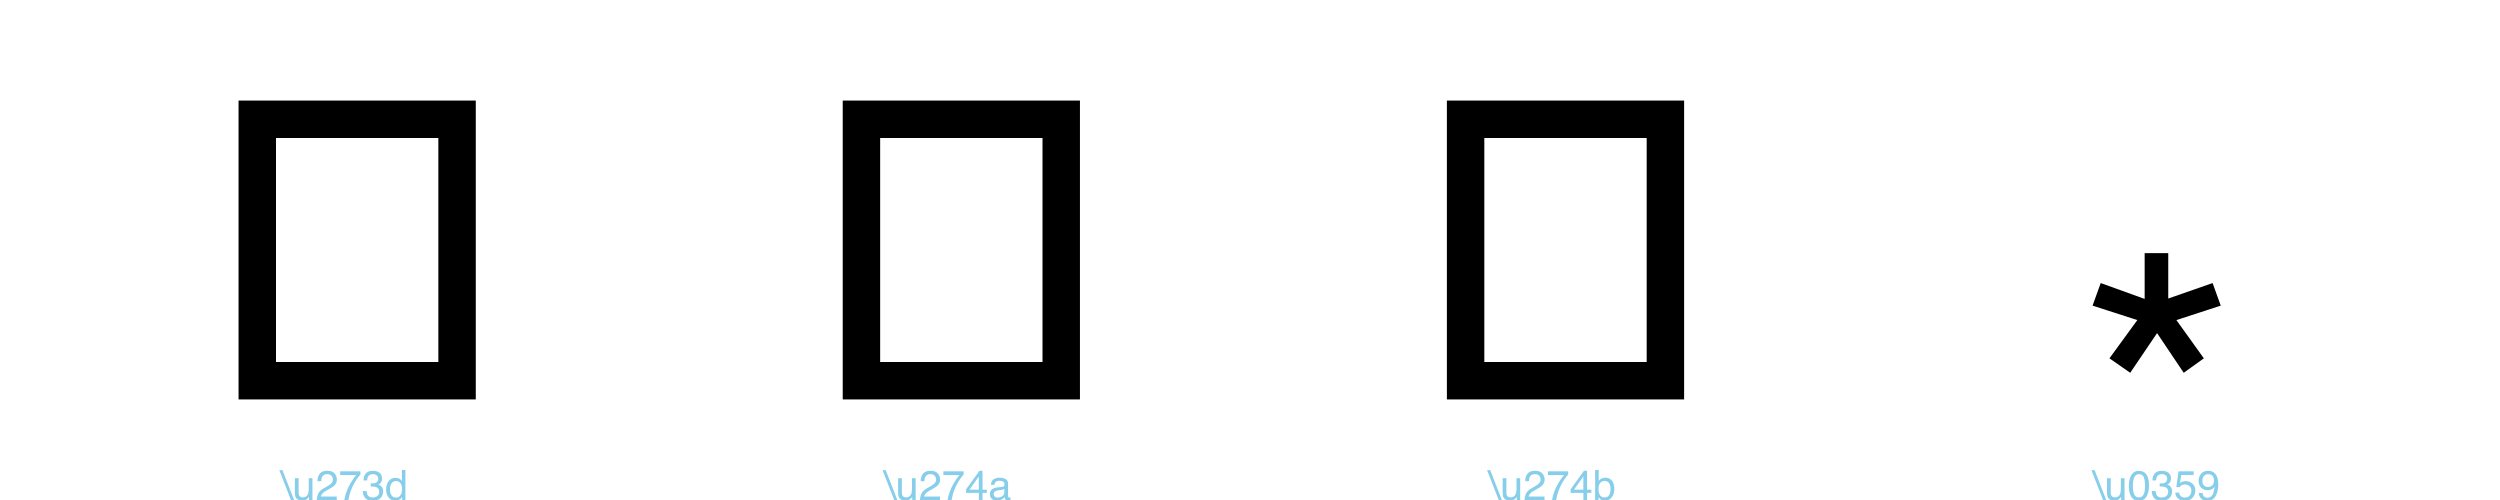
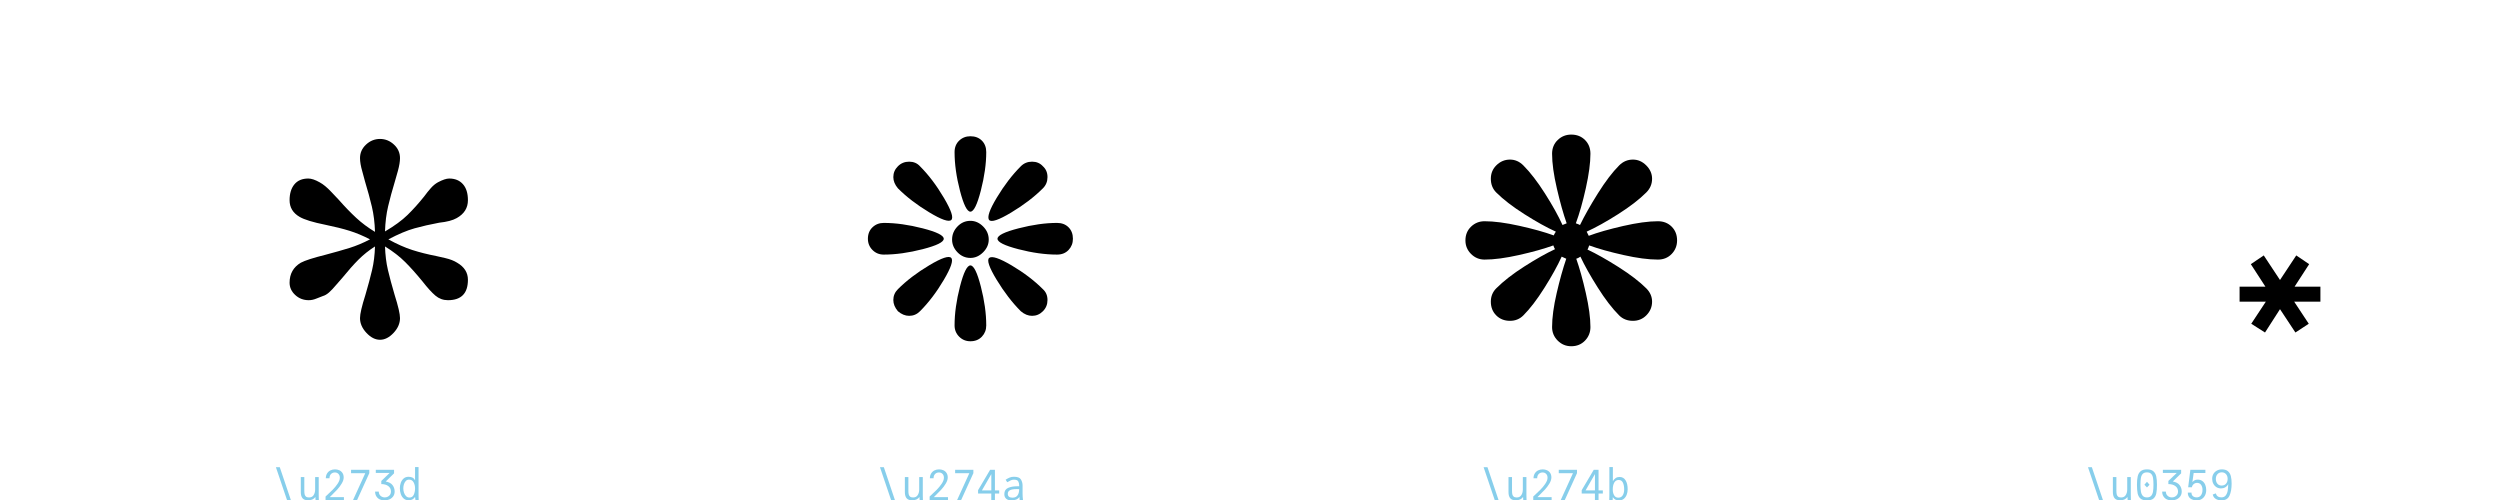
<svg xmlns="http://www.w3.org/2000/svg" xmlns:xlink="http://www.w3.org/1999/xlink" width="600pt" height="120pt" viewBox="0 0 600 120" version="1.1">
  <defs>
    <g>
-       <symbol overflow="visible" id="glyph9330410-0">
-         <path style="stroke:none;" d="M 3.223 0 L 3.223 -71.727 L 60.156 -71.727 L 60.156 0 Z M 51.172 -8.984 L 51.172 -62.742 L 12.207 -62.742 L 12.207 -8.984 Z M 51.172 -8.984 " />
+       <symbol overflow="visible" id="glyph9245020-0">
+         <path style="stroke:none;" d="M 3.602 17 L 3.602 -72.5 L 56.398 -72.5 L 56.398 17 Z M 8.801 11.801 L 51.199 11.801 L 51.199 -67.301 L 8.801 -67.301 Z M 16.301 -45 C 16.234 -50.066 17.602 -53.367 20.398 -54.898 C 23.199 -56.434 26.168 -57.199 29.301 -57.199 C 33.566 -57.199 36.867 -56.215 39.199 -54.25 C 41.531 -52.285 42.699 -49.465 42.699 -45.801 C 42.699 -43.535 42.117 -41.516 40.949 -39.75 C 39.781 -37.984 38.102 -35.965 35.898 -33.699 L 34.199 -31.898 C 33.199 -31.098 32.535 -30.434 32.199 -29.898 C 31.867 -29.367 31.699 -28.602 31.699 -27.602 L 31.699 -25 L 26 -25 L 26 -27.602 C 26 -28.801 26.035 -29.699 26.102 -30.301 C 26.168 -30.898 26.434 -31.535 26.898 -32.199 C 27.367 -33 28.016 -33.816 28.852 -34.648 C 29.684 -35.484 30.5 -36.266 31.301 -37 C 33.102 -38.602 34.418 -40 35.25 -41.199 C 36.082 -42.398 36.5 -43.832 36.5 -45.5 C 36.5 -47.5 35.832 -49.035 34.5 -50.102 C 33.168 -51.168 31.234 -51.699 28.699 -51.699 C 26.965 -51.699 25.418 -51.168 24.051 -50.102 C 22.684 -49.035 22.035 -47.332 22.102 -45 Z M 34.699 -16.301 C 34.699 -14.898 34.184 -13.699 33.148 -12.699 C 32.117 -11.699 30.898 -11.199 29.5 -11.199 C 28.102 -11.199 26.898 -11.699 25.898 -12.699 C 24.898 -13.699 24.398 -14.898 24.398 -16.301 C 24.398 -17.168 24.602 -17.934 25 -18.602 C 25.199 -19.469 25.566 -20.102 26.102 -20.5 C 26.633 -20.898 27.367 -21.168 28.301 -21.301 C 28.566 -21.367 28.965 -21.398 29.5 -21.398 C 30.898 -21.398 32.117 -20.898 33.148 -19.898 C 34.184 -18.898 34.699 -17.699 34.699 -16.301 Z M 23.199 -10.199 C 24.602 -10.199 25.801 -9.699 26.801 -8.699 C 27.801 -7.699 28.301 -6.5 28.301 -5.102 C 28.301 -3.633 27.801 -2.398 26.801 -1.398 C 25.801 -0.398 24.602 0.102 23.199 0.102 C 21.801 0.102 20.602 -0.398 19.602 -1.398 C 18.602 -2.398 18.102 -3.633 18.102 -5.102 C 18.102 -6.5 18.602 -7.699 19.602 -8.699 C 20.602 -9.699 21.801 -10.199 23.199 -10.199 Z M 35.801 -10.199 C 37.199 -10.199 38.418 -9.699 39.449 -8.699 C 40.484 -7.699 41 -6.5 41 -5.102 C 41 -3.633 40.484 -2.398 39.449 -1.398 C 38.418 -0.398 37.199 0.102 35.801 0.102 C 34.398 0.102 33.199 -0.398 32.199 -1.398 C 31.199 -2.398 30.699 -3.633 30.699 -5.102 C 30.699 -6.5 31.199 -7.699 32.199 -8.699 C 33.199 -9.699 34.398 -10.199 35.801 -10.199 Z M 35.801 -10.199 " />
      </symbol>
-       <symbol overflow="visible" id="glyph9330410-1">
-         <path style="stroke:none;" d="M 3.223 0 L 3.223 -71.727 L 60.156 -71.727 L 60.156 0 Z M 51.172 -8.984 L 51.172 -62.742 L 12.207 -62.742 L 12.207 -8.984 Z M 51.172 -8.984 " />
+       <symbol overflow="visible" id="glyph9245020-1">
+         <path style="stroke:none;" d="M 51.199 -19.5 C 51.199 -16.234 49.602 -14.602 46.398 -14.602 C 45.266 -14.602 44.266 -14.965 43.398 -15.699 C 42.531 -16.434 41.5 -17.566 40.301 -19.102 C 38.832 -20.902 37.449 -22.449 36.148 -23.75 C 34.848 -25.051 33.234 -26.301 31.301 -27.5 C 31.367 -25.434 31.602 -23.551 32 -21.852 C 32.398 -20.152 32.934 -18.168 33.602 -15.898 C 34.469 -13.168 34.898 -11.301 34.898 -10.301 C 34.898 -9.035 34.383 -7.852 33.352 -6.75 C 32.316 -5.648 31.234 -5.102 30.102 -5.102 C 28.969 -5.102 27.883 -5.648 26.852 -6.75 C 25.816 -7.852 25.301 -9.035 25.301 -10.301 C 25.301 -11.301 25.734 -13.168 26.602 -15.898 C 27.266 -18.168 27.801 -20.148 28.199 -21.852 C 28.602 -23.551 28.832 -25.434 28.898 -27.5 C 27.434 -26.566 26.117 -25.516 24.949 -24.352 C 23.781 -23.184 22.465 -21.699 21 -19.898 C 20.801 -19.699 20.352 -19.184 19.648 -18.352 C 18.949 -17.516 18.352 -16.883 17.852 -16.449 C 17.352 -16.016 16.867 -15.734 16.398 -15.602 C 16 -15.469 15.484 -15.266 14.852 -15 C 14.219 -14.734 13.602 -14.602 13 -14.602 C 11.734 -14.602 10.648 -15.016 9.75 -15.852 C 8.852 -16.684 8.398 -17.668 8.398 -18.801 C 8.398 -20.934 9.301 -22.535 11.102 -23.602 C 12.102 -24.133 14.066 -24.766 17 -25.5 C 19.266 -26.102 21.199 -26.648 22.801 -27.148 C 24.398 -27.648 26.035 -28.332 27.699 -29.199 C 26.031 -30.066 24.398 -30.75 22.801 -31.25 C 21.199 -31.75 19.266 -32.234 17 -32.699 C 14 -33.301 11.934 -33.934 10.801 -34.602 C 9.199 -35.535 8.398 -36.867 8.398 -38.602 C 8.398 -40.199 8.785 -41.465 9.551 -42.398 C 10.316 -43.332 11.434 -43.801 12.898 -43.801 C 13.633 -43.801 14.535 -43.5 15.602 -42.898 C 16.469 -42.434 17.398 -41.668 18.398 -40.602 C 19.398 -39.535 20 -38.898 20.199 -38.699 C 21.668 -37.031 23.066 -35.582 24.398 -34.352 C 25.734 -33.117 27.234 -32 28.898 -31 C 28.832 -33.199 28.582 -35.215 28.148 -37.051 C 27.715 -38.883 27.168 -40.898 26.5 -43.102 C 26.434 -43.434 26.215 -44.234 25.852 -45.5 C 25.484 -46.766 25.301 -47.832 25.301 -48.699 C 25.301 -49.965 25.785 -51.051 26.75 -51.949 C 27.715 -52.852 28.832 -53.301 30.102 -53.301 C 31.367 -53.301 32.484 -52.852 33.449 -51.949 C 34.418 -51.051 34.898 -49.965 34.898 -48.699 C 34.898 -47.898 34.734 -46.883 34.398 -45.648 C 34.066 -44.418 33.832 -43.602 33.699 -43.199 C 33.031 -41 32.484 -38.984 32.051 -37.148 C 31.617 -35.316 31.367 -33.301 31.301 -31.102 C 33.566 -32.434 35.367 -33.75 36.699 -35.051 C 38.031 -36.352 39.367 -37.832 40.699 -39.5 C 41.234 -40.234 41.766 -40.898 42.301 -41.5 C 42.832 -42.102 43.398 -42.566 44 -42.898 C 45.133 -43.5 46.035 -43.801 46.699 -43.801 C 48.102 -43.801 49.199 -43.352 50 -42.449 C 50.801 -41.551 51.199 -40.266 51.199 -38.602 C 51.199 -36.734 50.301 -35.301 48.5 -34.301 C 47.566 -33.766 46.168 -33.398 44.301 -33.199 C 42.168 -32.801 40.199 -32.352 38.398 -31.852 C 36.598 -31.352 34.5 -30.465 32.102 -29.199 C 34.168 -28.066 36.082 -27.215 37.852 -26.648 C 39.617 -26.082 41.535 -25.602 43.602 -25.199 C 43.934 -25.133 44.668 -24.965 45.801 -24.699 C 46.934 -24.434 47.867 -24.066 48.602 -23.602 C 50.332 -22.602 51.199 -21.234 51.199 -19.5 Z M 51.199 -19.5 " />
      </symbol>
-       <symbol overflow="visible" id="glyph9330410-2">
+       <symbol overflow="visible" id="glyph9245020-2">
+         <path style="stroke:none;" d="M 30 -36.5 C 29.199 -36.5 28.367 -38.168 27.5 -41.5 C 26.633 -44.832 26.199 -47.934 26.199 -50.801 C 26.199 -51.934 26.566 -52.852 27.301 -53.551 C 28.035 -54.25 28.934 -54.602 30 -54.602 C 31.133 -54.602 32.051 -54.25 32.75 -53.551 C 33.449 -52.852 33.801 -51.934 33.801 -50.801 C 33.801 -48 33.367 -44.918 32.5 -41.551 C 31.633 -38.184 30.801 -36.5 30 -36.5 Z M 25.398 -34.5 C 24.801 -33.965 23.035 -34.582 20.102 -36.352 C 17.168 -38.117 14.668 -40.035 12.602 -42.102 C 11.867 -42.969 11.5 -43.867 11.5 -44.801 C 11.5 -45.801 11.867 -46.668 12.602 -47.398 C 13.332 -48.133 14.234 -48.5 15.301 -48.5 C 16.367 -48.5 17.234 -48.133 17.898 -47.398 C 19.965 -45.332 21.883 -42.801 23.648 -39.801 C 25.418 -36.801 26 -35.035 25.398 -34.5 Z M 34.5 -34.5 C 33.965 -35.168 34.582 -36.965 36.352 -39.898 C 38.117 -42.832 40.035 -45.332 42.102 -47.398 C 42.832 -48.133 43.734 -48.5 44.801 -48.5 C 45.867 -48.5 46.734 -48.133 47.398 -47.398 C 48.133 -46.734 48.5 -45.867 48.5 -44.801 C 48.5 -43.734 48.133 -42.832 47.398 -42.102 C 45.332 -40.035 42.801 -38.102 39.801 -36.301 C 36.801 -34.5 35.035 -33.898 34.5 -34.5 Z M 30 -25.398 C 28.801 -25.398 27.766 -25.852 26.898 -26.75 C 26.031 -27.648 25.602 -28.668 25.602 -29.801 C 25.602 -31 26.035 -32.051 26.898 -32.949 C 27.766 -33.852 28.801 -34.301 30 -34.301 C 31.133 -34.301 32.148 -33.852 33.051 -32.949 C 33.949 -32.051 34.398 -31 34.398 -29.801 C 34.398 -28.668 33.949 -27.648 33.051 -26.75 C 32.148 -25.852 31.133 -25.398 30 -25.398 Z M 9.199 -26.199 C 8.133 -26.199 7.234 -26.566 6.5 -27.301 C 5.766 -28.035 5.398 -28.934 5.398 -30 C 5.398 -31.133 5.766 -32.051 6.5 -32.75 C 7.234 -33.449 8.133 -33.801 9.199 -33.801 C 12.066 -33.801 15.184 -33.367 18.551 -32.5 C 21.918 -31.633 23.602 -30.801 23.602 -30 C 23.602 -29.199 21.918 -28.367 18.551 -27.5 C 15.184 -26.633 12.066 -26.199 9.199 -26.199 Z M 50.801 -26.199 C 47.934 -26.199 44.832 -26.633 41.5 -27.5 C 38.168 -28.367 36.5 -29.199 36.5 -30 C 36.5 -30.801 38.184 -31.633 41.551 -32.5 C 44.918 -33.367 48 -33.801 50.801 -33.801 C 51.934 -33.801 52.852 -33.449 53.551 -32.75 C 54.25 -32.051 54.602 -31.133 54.602 -30 C 54.602 -28.934 54.25 -28.035 53.551 -27.301 C 52.852 -26.566 51.934 -26.199 50.801 -26.199 Z M 12.602 -12.602 C 11.867 -13.469 11.5 -14.367 11.5 -15.301 C 11.5 -16.301 11.867 -17.168 12.602 -17.898 C 14.668 -19.965 17.184 -21.883 20.148 -23.648 C 23.117 -25.418 24.867 -26 25.398 -25.398 C 25.934 -24.801 25.332 -23.035 23.602 -20.102 C 21.867 -17.168 19.965 -14.668 17.898 -12.602 C 17.168 -11.867 16.301 -11.5 15.301 -11.5 C 14.367 -11.5 13.465 -11.867 12.602 -12.602 Z M 42.102 -12.602 C 40.035 -14.668 38.102 -17.184 36.301 -20.148 C 34.5 -23.117 33.898 -24.867 34.5 -25.398 C 35.168 -25.934 36.965 -25.332 39.898 -23.602 C 42.832 -21.867 45.332 -19.965 47.398 -17.898 C 48.133 -17.234 48.5 -16.367 48.5 -15.301 C 48.5 -14.234 48.133 -13.332 47.398 -12.602 C 46.668 -11.867 45.801 -11.5 44.801 -11.5 C 43.867 -11.5 42.965 -11.867 42.102 -12.602 Z M 30 -5.398 C 28.934 -5.398 28.035 -5.766 27.301 -6.5 C 26.566 -7.234 26.199 -8.133 26.199 -9.199 C 26.199 -12.066 26.633 -15.184 27.5 -18.551 C 28.367 -21.918 29.199 -23.602 30 -23.602 C 30.801 -23.602 31.633 -21.918 32.5 -18.551 C 33.367 -15.184 33.801 -12.066 33.801 -9.199 C 33.801 -8.133 33.449 -7.234 32.75 -6.5 C 32.051 -5.766 31.133 -5.398 30 -5.398 Z M 30 -5.398 " />
+       </symbol>
+       <symbol overflow="visible" id="glyph9245020-3">
+         <path style="stroke:none;" d="M 50.801 -34.602 C 52.133 -34.602 53.234 -34.168 54.102 -33.301 C 54.969 -32.434 55.398 -31.332 55.398 -30 C 55.398 -28.734 54.965 -27.648 54.102 -26.75 C 53.234 -25.852 52.133 -25.398 50.801 -25.398 C 48.535 -25.398 45.766 -25.766 42.5 -26.5 C 39.234 -27.234 36.5 -28 34.301 -28.801 C 34.234 -28.602 34.168 -28.418 34.102 -28.25 C 34.035 -28.082 33.965 -27.934 33.898 -27.801 C 36.031 -26.801 38.516 -25.398 41.352 -23.602 C 44.184 -21.801 46.398 -20.102 48 -18.5 C 48.934 -17.566 49.398 -16.5 49.398 -15.301 C 49.398 -14.035 48.934 -12.934 48 -12 C 47.133 -11.133 46.066 -10.699 44.801 -10.699 C 43.469 -10.699 42.367 -11.133 41.5 -12 C 39.832 -13.668 38.117 -15.898 36.352 -18.699 C 34.582 -21.5 33.199 -23.965 32.199 -26.102 C 31.801 -25.832 31.465 -25.668 31.199 -25.602 C 32 -23.332 32.766 -20.582 33.5 -17.352 C 34.234 -14.117 34.602 -11.398 34.602 -9.199 C 34.602 -7.934 34.168 -6.852 33.301 -5.949 C 32.434 -5.051 31.332 -4.602 30 -4.602 C 28.734 -4.602 27.648 -5.051 26.75 -5.949 C 25.852 -6.852 25.398 -7.934 25.398 -9.199 C 25.398 -11.465 25.766 -14.184 26.5 -17.352 C 27.234 -20.516 28 -23.266 28.801 -25.602 C 28.668 -25.668 28.301 -25.832 27.699 -26.102 C 26.699 -23.902 25.316 -21.398 23.551 -18.602 C 21.785 -15.801 20.102 -13.602 18.5 -12 C 17.633 -11.133 16.566 -10.699 15.301 -10.699 C 13.969 -10.699 12.867 -11.133 12 -12 C 11.133 -12.867 10.699 -13.965 10.699 -15.301 C 10.699 -16.566 11.133 -17.633 12 -18.5 C 13.734 -20.234 15.984 -21.984 18.75 -23.75 C 21.516 -25.516 23.965 -26.898 26.102 -27.898 C 25.969 -28.098 25.832 -28.398 25.699 -28.801 C 23.5 -28 20.766 -27.234 17.5 -26.5 C 14.234 -25.766 11.465 -25.398 9.199 -25.398 C 7.934 -25.398 6.852 -25.852 5.949 -26.75 C 5.051 -27.648 4.602 -28.734 4.602 -30 C 4.602 -31.332 5.051 -32.434 5.949 -33.301 C 6.852 -34.168 7.934 -34.602 9.199 -34.602 C 11.465 -34.602 14.25 -34.234 17.551 -33.5 C 20.852 -32.766 23.602 -32 25.801 -31.199 C 25.867 -31.398 26.035 -31.699 26.301 -32.102 C 24.102 -33.102 21.582 -34.5 18.75 -36.301 C 15.918 -38.102 13.668 -39.832 12 -41.5 C 11.133 -42.367 10.699 -43.465 10.699 -44.801 C 10.699 -46.066 11.133 -47.133 12 -48 C 12.934 -48.934 14.035 -49.398 15.301 -49.398 C 16.5 -49.398 17.566 -48.934 18.5 -48 C 20.168 -46.332 21.898 -44.082 23.699 -41.25 C 25.5 -38.418 26.898 -35.898 27.898 -33.699 C 28.168 -33.832 28.5 -33.965 28.898 -34.102 C 28.098 -36.367 27.316 -39.148 26.551 -42.449 C 25.785 -45.75 25.398 -48.535 25.398 -50.801 C 25.398 -52.133 25.852 -53.234 26.75 -54.102 C 27.648 -54.969 28.734 -55.398 30 -55.398 C 31.332 -55.398 32.434 -54.965 33.301 -54.102 C 34.168 -53.234 34.602 -52.133 34.602 -50.801 C 34.602 -48.602 34.234 -45.852 33.5 -42.551 C 32.766 -39.25 31.965 -36.434 31.102 -34.102 C 31.5 -33.969 31.832 -33.832 32.102 -33.699 C 33.168 -35.898 34.602 -38.434 36.398 -41.301 C 38.199 -44.168 39.898 -46.398 41.5 -48 C 42.434 -48.934 43.535 -49.398 44.801 -49.398 C 46 -49.398 47.066 -48.934 48 -48 C 48.934 -47.066 49.398 -46 49.398 -44.801 C 49.398 -43.535 48.934 -42.434 48 -41.5 C 46.332 -39.832 44.082 -38.102 41.25 -36.301 C 38.418 -34.5 35.898 -33.102 33.699 -32.102 L 34.199 -31.102 C 36.332 -31.902 39.066 -32.684 42.398 -33.449 C 45.734 -34.215 48.535 -34.602 50.801 -34.602 Z M 50.801 -34.602 " />
+       </symbol>
+       <symbol overflow="visible" id="glyph9245020-4">
        <g>
</g>
      </symbol>
-       <symbol overflow="visible" id="glyph9330410-3">
-         <path style="stroke:none;" d="M -24.902 1.516 L -24.902 12.402 L -14.258 8.691 L -12.305 14.109 L -22.949 17.578 L -16.359 26.758 L -21.191 30.227 L -27.586 20.703 L -34.031 30.227 L -39.016 26.758 L -32.324 17.578 L -43.066 14.109 L -41.113 8.691 L -30.566 12.5 L -30.566 1.516 Z M -24.902 1.516 " />
+       <symbol overflow="visible" id="glyph9245020-5">
+         <path style="stroke:none;" d="M -26.801 10.102 L -20.602 10.102 L -20.602 13.699 L -26.898 13.699 L -23.398 19 L -26.602 21.102 L -30.301 15.5 L -33.898 21.102 L -37.199 19 L -33.699 13.699 L -40 13.699 L -40 10.102 L -33.801 10.102 L -37.301 4.699 L -34.199 2.602 L -30.301 8.5 L -26.398 2.602 L -23.301 4.699 Z M -26.801 10.102 " />
      </symbol>
-       <symbol overflow="visible" id="glyph9330411-0">
-         <path style="stroke:none;" d="M 0.32 0 L 0.32 -7.172 L 6.016 -7.172 L 6.016 0 Z M 5.117 -0.898 L 5.117 -6.273 L 1.219 -6.273 L 1.219 -0.898 Z M 5.117 -0.898 " />
+       <symbol overflow="visible" id="glyph9245021-0">
+         <path style="stroke:none;" d="M 0.359 1.699 L 0.359 -7.25 L 5.641 -7.25 L 5.641 1.699 Z M 0.879 1.18 L 5.121 1.18 L 5.121 -6.73 L 0.879 -6.73 Z M 1.629 -4.5 C 1.621 -5.008 1.762 -5.336 2.039 -5.488 C 2.32 -5.645 2.617 -5.719 2.93 -5.719 C 3.355 -5.719 3.688 -5.621 3.922 -5.426 C 4.152 -5.23 4.27 -4.945 4.27 -4.578 C 4.27 -4.352 4.211 -4.152 4.094 -3.977 C 3.977 -3.801 3.809 -3.598 3.59 -3.371 L 3.422 -3.191 C 3.32 -3.109 3.254 -3.043 3.219 -2.988 C 3.188 -2.938 3.172 -2.859 3.172 -2.762 L 3.172 -2.5 L 2.602 -2.5 L 2.602 -2.762 C 2.602 -2.879 2.602 -2.969 2.609 -3.031 C 2.617 -3.09 2.645 -3.152 2.691 -3.219 C 2.738 -3.301 2.801 -3.383 2.887 -3.465 C 2.969 -3.547 3.051 -3.625 3.129 -3.699 C 3.309 -3.859 3.441 -4 3.523 -4.121 C 3.609 -4.242 3.648 -4.383 3.648 -4.551 C 3.648 -4.75 3.582 -4.902 3.449 -5.012 C 3.316 -5.117 3.125 -5.172 2.871 -5.172 C 2.695 -5.172 2.543 -5.117 2.406 -5.012 C 2.27 -4.902 2.203 -4.734 2.211 -4.5 Z M 3.469 -1.629 C 3.469 -1.488 3.418 -1.371 3.316 -1.27 C 3.211 -1.168 3.09 -1.121 2.949 -1.121 C 2.809 -1.121 2.691 -1.172 2.59 -1.27 C 2.488 -1.371 2.441 -1.488 2.441 -1.629 C 2.441 -1.715 2.461 -1.793 2.5 -1.859 C 2.52 -1.945 2.559 -2.012 2.609 -2.051 C 2.664 -2.09 2.738 -2.117 2.828 -2.129 C 2.855 -2.137 2.898 -2.141 2.949 -2.141 C 3.09 -2.141 3.211 -2.09 3.316 -1.988 C 3.418 -1.891 3.469 -1.77 3.469 -1.629 Z M 2.32 -1.02 C 2.461 -1.02 2.578 -0.969 2.68 -0.871 C 2.781 -0.77 2.828 -0.648 2.828 -0.512 C 2.828 -0.363 2.781 -0.238 2.68 -0.141 C 2.578 -0.039 2.461 0.012 2.32 0.012 C 2.18 0.012 2.059 -0.039 1.961 -0.141 C 1.859 -0.238 1.809 -0.363 1.809 -0.512 C 1.809 -0.652 1.859 -0.77 1.961 -0.871 C 2.059 -0.969 2.18 -1.02 2.32 -1.02 Z M 3.578 -1.02 C 3.719 -1.02 3.84 -0.969 3.945 -0.871 C 4.047 -0.77 4.102 -0.648 4.102 -0.512 C 4.102 -0.363 4.047 -0.238 3.945 -0.141 C 3.84 -0.039 3.719 0.012 3.578 0.012 C 3.438 0.012 3.32 -0.039 3.219 -0.141 C 3.121 -0.238 3.07 -0.363 3.07 -0.512 C 3.07 -0.652 3.121 -0.77 3.219 -0.871 C 3.32 -0.969 3.441 -1.02 3.578 -1.02 Z M 3.578 -1.02 " />
      </symbol>
-       <symbol overflow="visible" id="glyph9330411-1">
-         <path style="stroke:none;" d="M 0.426 -7.172 L 3.211 0 L 2.453 0 L -0.336 -7.172 Z M 0.426 -7.172 " />
+       <symbol overflow="visible" id="glyph9245021-1">
+         <path style="stroke:none;" d="M 5.078 1.898 L 4.16 1.898 L 0.852 -7.879 L 1.781 -7.879 Z M 5.078 1.898 " />
      </symbol>
-       <symbol overflow="visible" id="glyph9330411-2">
-         <path style="stroke:none;" d="M 1.523 -5.23 L 1.523 -1.758 C 1.523 -1.492 1.566 -1.273 1.648 -1.102 C 1.805 -0.789 2.098 -0.633 2.523 -0.633 C 3.137 -0.633 3.555 -0.906 3.773 -1.453 C 3.895 -1.746 3.953 -2.148 3.953 -2.66 L 3.953 -5.23 L 4.836 -5.23 L 4.836 0 L 4.004 0 L 4.016 -0.773 C 3.898 -0.574 3.758 -0.406 3.59 -0.27 C 3.254 0.004 2.848 0.141 2.367 0.141 C 1.621 0.141 1.113 -0.109 0.844 -0.605 C 0.699 -0.871 0.625 -1.23 0.625 -1.676 L 0.625 -5.23 Z M 1.523 -5.23 " />
+       <symbol overflow="visible" id="glyph9245021-2">
+         <path style="stroke:none;" d="M 2.578 0.07 C 1.961 0.07 1.512 -0.098 1.238 -0.43 C 0.965 -0.762 0.828 -1.254 0.828 -1.898 L 0.828 -5.5 L 1.672 -5.5 L 1.672 -2.238 C 1.672 -1.887 1.695 -1.598 1.746 -1.371 C 1.797 -1.145 1.902 -0.961 2.066 -0.82 C 2.23 -0.68 2.473 -0.609 2.801 -0.609 C 3.301 -0.609 3.672 -0.797 3.91 -1.172 C 4.148 -1.543 4.27 -1.992 4.27 -2.52 L 4.27 -5.5 L 5.129 -5.5 L 5.129 -1.191 C 5.129 -0.969 5.137 -0.699 5.148 -0.379 L 5.16 0 L 4.371 0 L 4.328 -0.73 C 3.961 -0.195 3.379 0.07 2.578 0.07 Z M 2.578 0.07 " />
      </symbol>
-       <symbol overflow="visible" id="glyph9330411-3">
-         <path style="stroke:none;" d="M 0.312 0 C 0.344 -0.602 0.469 -1.125 0.688 -1.57 C 0.902 -2.016 1.324 -2.422 1.953 -2.789 L 2.891 -3.328 C 3.312 -3.574 3.605 -3.781 3.773 -3.953 C 4.039 -4.227 4.176 -4.535 4.176 -4.883 C 4.176 -5.289 4.055 -5.613 3.809 -5.852 C 3.562 -6.09 3.238 -6.211 2.832 -6.211 C 2.23 -6.211 1.812 -5.984 1.582 -5.527 C 1.457 -5.281 1.391 -4.945 1.375 -4.512 L 0.484 -4.512 C 0.492 -5.121 0.605 -5.617 0.82 -6 C 1.203 -6.68 1.875 -7.016 2.836 -7.016 C 3.637 -7.016 4.223 -6.801 4.594 -6.367 C 4.961 -5.934 5.148 -5.453 5.148 -4.922 C 5.148 -4.363 4.949 -3.883 4.555 -3.484 C 4.328 -3.254 3.918 -2.977 3.328 -2.648 L 2.66 -2.273 C 2.344 -2.098 2.09 -1.934 1.91 -1.773 C 1.586 -1.488 1.379 -1.176 1.293 -0.828 L 5.113 -0.828 L 5.113 0 Z M 0.312 0 " />
+       <symbol overflow="visible" id="glyph9245021-3">
+         <path style="stroke:none;" d="M 0.77 -0.84 L 0.988 -1.039 C 1.57 -1.566 2.074 -2.047 2.504 -2.484 C 2.934 -2.922 3.324 -3.398 3.676 -3.922 C 4.023 -4.441 4.199 -4.914 4.199 -5.34 C 4.199 -5.727 4.09 -6.035 3.863 -6.266 C 3.641 -6.496 3.355 -6.609 3.012 -6.609 C 2.629 -6.609 2.316 -6.484 2.074 -6.23 C 1.832 -5.977 1.711 -5.641 1.711 -5.219 L 0.828 -5.219 C 0.836 -5.672 0.941 -6.059 1.141 -6.379 C 1.34 -6.699 1.605 -6.941 1.934 -7.105 C 2.266 -7.27 2.633 -7.352 3.039 -7.352 C 3.414 -7.352 3.758 -7.277 4.074 -7.137 C 4.391 -6.992 4.645 -6.773 4.836 -6.48 C 5.023 -6.188 5.121 -5.828 5.121 -5.41 C 5.121 -4.965 4.969 -4.484 4.664 -3.977 C 4.363 -3.465 4.008 -2.988 3.602 -2.539 C 3.195 -2.094 2.707 -1.598 2.141 -1.051 L 1.781 -0.691 L 5.18 -0.691 L 5.18 0.051 L 0.77 0.051 Z M 0.77 -0.84 " />
      </symbol>
-       <symbol overflow="visible" id="glyph9330411-4">
-         <path style="stroke:none;" d="M 5.23 -6.875 L 5.23 -6.109 C 5.004 -5.891 4.707 -5.512 4.332 -4.969 C 3.961 -4.43 3.633 -3.848 3.344 -3.223 C 3.062 -2.613 2.848 -2.059 2.699 -1.559 C 2.605 -1.234 2.484 -0.715 2.336 0 L 1.363 0 C 1.586 -1.336 2.07 -2.664 2.828 -3.984 C 3.273 -4.758 3.742 -5.43 4.234 -5.992 L 0.367 -5.992 L 0.367 -6.875 Z M 5.23 -6.875 " />
+       <symbol overflow="visible" id="glyph9245021-4">
+         <path style="stroke:none;" d="M 2.34 0 L 1.371 0 L 4.301 -6.43 L 0.891 -6.43 L 0.891 -7.25 L 5.27 -7.25 L 5.27 -6.441 Z M 2.34 0 " />
      </symbol>
-       <symbol overflow="visible" id="glyph9330411-5">
-         <path style="stroke:none;" d="M 2.598 0.191 C 1.77 0.191 1.172 -0.035 0.797 -0.492 C 0.426 -0.945 0.238 -1.496 0.238 -2.148 L 1.156 -2.148 C 1.195 -1.695 1.281 -1.367 1.41 -1.164 C 1.641 -0.797 2.051 -0.609 2.648 -0.609 C 3.109 -0.609 3.48 -0.734 3.758 -0.98 C 4.039 -1.227 4.18 -1.547 4.18 -1.938 C 4.18 -2.422 4.031 -2.758 3.738 -2.949 C 3.445 -3.141 3.035 -3.238 2.508 -3.238 C 2.449 -3.238 2.391 -3.238 2.332 -3.234 C 2.273 -3.234 2.211 -3.23 2.148 -3.227 L 2.148 -4.004 C 2.238 -3.992 2.316 -3.988 2.379 -3.984 C 2.441 -3.98 2.508 -3.98 2.578 -3.98 C 2.906 -3.98 3.176 -4.031 3.391 -4.137 C 3.762 -4.32 3.945 -4.645 3.945 -5.113 C 3.945 -5.461 3.82 -5.73 3.574 -5.918 C 3.328 -6.105 3.039 -6.203 2.711 -6.203 C 2.125 -6.203 1.719 -6.008 1.492 -5.617 C 1.371 -5.402 1.301 -5.094 1.285 -4.695 L 0.414 -4.695 C 0.414 -5.219 0.52 -5.66 0.727 -6.023 C 1.086 -6.676 1.715 -7 2.617 -7 C 3.328 -7 3.883 -6.844 4.273 -6.527 C 4.664 -6.211 4.859 -5.75 4.859 -5.148 C 4.859 -4.719 4.742 -4.367 4.512 -4.102 C 4.367 -3.938 4.184 -3.805 3.953 -3.711 C 4.32 -3.609 4.609 -3.414 4.816 -3.129 C 5.023 -2.84 5.125 -2.488 5.125 -2.07 C 5.125 -1.402 4.906 -0.859 4.469 -0.438 C 4.027 -0.02 3.406 0.191 2.598 0.191 Z M 2.598 0.191 " />
+       <symbol overflow="visible" id="glyph9245021-5">
+         <path style="stroke:none;" d="M 3.211 -4.441 C 3.957 -4.309 4.5 -4.02 4.84 -3.578 C 5.18 -3.141 5.352 -2.621 5.352 -2.02 C 5.352 -1.574 5.23 -1.188 4.996 -0.863 C 4.758 -0.543 4.453 -0.297 4.078 -0.137 C 3.707 0.027 3.32 0.109 2.922 0.109 C 2.527 0.109 2.156 0.031 1.809 -0.129 C 1.461 -0.289 1.184 -0.531 0.977 -0.852 C 0.766 -1.172 0.66 -1.559 0.66 -2.02 L 1.539 -2.02 C 1.539 -1.734 1.605 -1.484 1.738 -1.273 C 1.871 -1.066 2.051 -0.902 2.27 -0.789 C 2.488 -0.676 2.723 -0.621 2.969 -0.621 C 3.23 -0.621 3.477 -0.676 3.703 -0.789 C 3.934 -0.902 4.121 -1.066 4.262 -1.281 C 4.402 -1.492 4.469 -1.738 4.469 -2.02 C 4.469 -2.586 4.254 -3.027 3.824 -3.344 C 3.395 -3.66 2.836 -3.82 2.148 -3.82 L 2.148 -4.57 L 4.16 -6.5 L 0.828 -6.5 L 0.828 -7.25 L 5.211 -7.25 L 5.211 -6.398 Z M 3.211 -4.441 " />
      </symbol>
-       <symbol overflow="visible" id="glyph9330411-6">
-         <path style="stroke:none;" d="M 1.203 -2.555 C 1.203 -1.992 1.32 -1.523 1.559 -1.148 C 1.797 -0.77 2.176 -0.582 2.699 -0.582 C 3.105 -0.582 3.441 -0.758 3.703 -1.105 C 3.965 -1.457 4.098 -1.957 4.098 -2.613 C 4.098 -3.273 3.961 -3.762 3.691 -4.078 C 3.422 -4.398 3.086 -4.555 2.691 -4.555 C 2.25 -4.555 1.891 -4.387 1.613 -4.047 C 1.34 -3.711 1.203 -3.211 1.203 -2.555 Z M 2.523 -5.32 C 2.926 -5.32 3.262 -5.238 3.531 -5.07 C 3.688 -4.973 3.863 -4.801 4.062 -4.555 L 4.062 -7.195 L 4.906 -7.195 L 4.906 0 L 4.117 0 L 4.117 -0.727 C 3.91 -0.406 3.668 -0.172 3.391 -0.031 C 3.109 0.113 2.789 0.188 2.426 0.188 C 1.844 0.188 1.34 -0.059 0.914 -0.551 C 0.488 -1.039 0.273 -1.691 0.273 -2.504 C 0.273 -3.266 0.469 -3.926 0.855 -4.484 C 1.246 -5.043 1.801 -5.32 2.523 -5.32 Z M 2.523 -5.32 " />
+       <symbol overflow="visible" id="glyph9245021-6">
+         <path style="stroke:none;" d="M 2.699 0.059 C 2.234 0.059 1.84 -0.078 1.523 -0.355 C 1.207 -0.633 0.977 -0.988 0.824 -1.43 C 0.676 -1.871 0.602 -2.332 0.602 -2.82 C 0.602 -3.285 0.676 -3.73 0.828 -4.148 C 0.984 -4.57 1.215 -4.91 1.523 -5.176 C 1.836 -5.438 2.215 -5.57 2.672 -5.57 C 3.051 -5.57 3.363 -5.508 3.613 -5.387 C 3.863 -5.262 4.078 -5.047 4.25 -4.738 L 4.25 -7.898 L 5.09 -7.898 L 5.09 -1.199 C 5.09 -1.031 5.098 -0.777 5.109 -0.43 L 5.121 0 L 4.352 0 L 4.25 -0.738 C 4.043 -0.445 3.824 -0.238 3.59 -0.121 C 3.355 0 3.059 0.059 2.699 0.059 Z M 2.91 -0.59 C 3.391 -0.59 3.734 -0.812 3.941 -1.262 C 4.148 -1.707 4.25 -2.215 4.25 -2.781 C 4.25 -3.34 4.133 -3.832 3.895 -4.254 C 3.656 -4.68 3.293 -4.891 2.801 -4.891 C 2.492 -4.891 2.238 -4.785 2.035 -4.57 C 1.832 -4.355 1.68 -4.09 1.578 -3.77 C 1.48 -3.449 1.43 -3.125 1.43 -2.801 C 1.43 -2.453 1.484 -2.109 1.594 -1.77 C 1.703 -1.43 1.871 -1.148 2.094 -0.926 C 2.316 -0.703 2.59 -0.59 2.91 -0.59 Z M 2.91 -0.59 " />
      </symbol>
-       <symbol overflow="visible" id="glyph9330411-7">
-         <path style="stroke:none;" d="M 3.305 -2.477 L 3.305 -5.645 L 1.062 -2.477 Z M 3.32 0 L 3.32 -1.711 L 0.254 -1.711 L 0.254 -2.57 L 3.457 -7.012 L 4.199 -7.012 L 4.199 -2.477 L 5.23 -2.477 L 5.23 -1.711 L 4.199 -1.711 L 4.199 0 Z M 3.32 0 " />
+       <symbol overflow="visible" id="glyph9245021-7">
+         <path style="stroke:none;" d="M 4.441 0 L 3.57 0 L 3.57 -1.559 L 0.398 -1.559 L 0.398 -2.359 L 3.289 -7.25 L 4.441 -7.25 L 4.441 -2.301 L 5.469 -2.301 L 5.469 -1.559 L 4.441 -1.559 Z M 3.578 -6.219 L 1.32 -2.301 L 3.578 -2.301 Z M 3.578 -6.219 " />
      </symbol>
-       <symbol overflow="visible" id="glyph9330411-8">
-         <path style="stroke:none;" d="M 1.32 -1.391 C 1.32 -1.137 1.41 -0.938 1.598 -0.789 C 1.781 -0.645 2 -0.57 2.258 -0.57 C 2.566 -0.57 2.863 -0.645 3.156 -0.785 C 3.645 -1.023 3.887 -1.414 3.887 -1.953 L 3.887 -2.66 C 3.781 -2.594 3.641 -2.535 3.473 -2.492 C 3.305 -2.445 3.137 -2.414 2.973 -2.391 L 2.441 -2.324 C 2.121 -2.281 1.883 -2.215 1.723 -2.125 C 1.453 -1.973 1.32 -1.727 1.32 -1.391 Z M 3.445 -3.168 C 3.648 -3.195 3.785 -3.281 3.852 -3.422 C 3.891 -3.5 3.91 -3.613 3.91 -3.758 C 3.91 -4.059 3.805 -4.277 3.59 -4.41 C 3.379 -4.547 3.074 -4.613 2.676 -4.613 C 2.219 -4.613 1.891 -4.492 1.699 -4.242 C 1.594 -4.105 1.523 -3.902 1.488 -3.633 L 0.668 -3.633 C 0.684 -4.277 0.895 -4.727 1.297 -4.977 C 1.699 -5.23 2.164 -5.355 2.695 -5.355 C 3.312 -5.355 3.809 -5.238 4.195 -5.004 C 4.574 -4.77 4.766 -4.406 4.766 -3.91 L 4.766 -0.898 C 4.766 -0.809 4.785 -0.734 4.82 -0.68 C 4.859 -0.625 4.938 -0.594 5.059 -0.594 C 5.098 -0.594 5.141 -0.598 5.191 -0.602 C 5.238 -0.609 5.293 -0.617 5.348 -0.625 L 5.348 0.023 C 5.211 0.062 5.105 0.086 5.035 0.098 C 4.961 0.109 4.863 0.113 4.742 0.113 C 4.438 0.113 4.219 0.004 4.082 -0.211 C 4.012 -0.324 3.961 -0.484 3.93 -0.695 C 3.75 -0.461 3.496 -0.254 3.16 -0.082 C 2.824 0.09 2.453 0.176 2.051 0.176 C 1.566 0.176 1.168 0.027 0.863 -0.266 C 0.555 -0.562 0.398 -0.93 0.398 -1.371 C 0.398 -1.855 0.551 -2.234 0.855 -2.5 C 1.156 -2.766 1.555 -2.93 2.047 -2.992 Z M 3.445 -3.168 " />
+       <symbol overflow="visible" id="glyph9245021-8">
+         <path style="stroke:none;" d="M 2.43 0.102 C 1.898 0.102 1.477 -0.027 1.164 -0.285 C 0.855 -0.543 0.699 -0.918 0.699 -1.41 C 0.699 -2.129 0.992 -2.625 1.578 -2.891 C 2.168 -3.156 2.867 -3.289 3.68 -3.289 L 4.262 -3.289 L 4.262 -3.559 C 4.262 -3.898 4.184 -4.203 4.035 -4.477 C 3.887 -4.746 3.539 -4.879 3 -4.879 C 2.734 -4.879 2.488 -4.828 2.266 -4.727 C 2.043 -4.621 1.754 -4.465 1.398 -4.262 L 1.012 -4.871 C 1.344 -5.082 1.66 -5.254 1.965 -5.387 C 2.27 -5.516 2.621 -5.578 3.02 -5.578 C 3.875 -5.578 4.43 -5.359 4.691 -4.914 C 4.949 -4.473 5.078 -3.988 5.078 -3.469 L 5.078 -1.551 C 5.078 -1.078 5.109 -0.559 5.172 0 L 4.371 0 L 4.32 -0.75 C 4.148 -0.457 3.887 -0.242 3.539 -0.105 C 3.191 0.031 2.824 0.102 2.43 0.102 Z M 2.648 -0.559 C 3.211 -0.559 3.617 -0.746 3.875 -1.113 C 4.133 -1.484 4.262 -1.98 4.262 -2.602 C 4.027 -2.613 3.848 -2.621 3.719 -2.621 C 2.961 -2.621 2.406 -2.531 2.055 -2.352 C 1.703 -2.172 1.531 -1.879 1.531 -1.48 C 1.531 -1.168 1.629 -0.934 1.824 -0.785 C 2.02 -0.637 2.297 -0.559 2.648 -0.559 Z M 2.648 -0.559 " />
      </symbol>
-       <symbol overflow="visible" id="glyph9330411-9">
-         <path style="stroke:none;" d="M 0.578 -7.195 L 1.43 -7.195 L 1.43 -4.594 C 1.621 -4.844 1.852 -5.035 2.117 -5.168 C 2.387 -5.301 2.676 -5.367 2.988 -5.367 C 3.641 -5.367 4.168 -5.141 4.574 -4.695 C 4.977 -4.246 5.18 -3.586 5.18 -2.715 C 5.18 -1.887 4.98 -1.203 4.578 -0.656 C 4.18 -0.109 3.625 0.164 2.914 0.164 C 2.516 0.164 2.184 0.07 1.91 -0.121 C 1.746 -0.234 1.57 -0.418 1.387 -0.668 L 1.387 0 L 0.578 0 Z M 2.859 -0.609 C 3.336 -0.609 3.691 -0.801 3.93 -1.176 C 4.164 -1.555 4.281 -2.051 4.281 -2.672 C 4.281 -3.223 4.164 -3.676 3.93 -4.039 C 3.691 -4.398 3.344 -4.578 2.887 -4.578 C 2.484 -4.578 2.133 -4.434 1.832 -4.137 C 1.531 -3.84 1.383 -3.352 1.383 -2.672 C 1.383 -2.18 1.445 -1.781 1.566 -1.477 C 1.797 -0.898 2.23 -0.609 2.859 -0.609 Z M 2.859 -0.609 " />
+       <symbol overflow="visible" id="glyph9245021-9">
+         <path style="stroke:none;" d="M 3.352 0.102 C 3.012 0.102 2.723 0.039 2.488 -0.086 C 2.258 -0.207 2.047 -0.41 1.859 -0.691 L 1.828 0 L 1.012 0 C 1.031 -0.379 1.039 -0.777 1.039 -1.191 L 1.039 -7.898 L 1.879 -7.898 L 1.879 -4.52 C 2.066 -4.84 2.293 -5.09 2.555 -5.266 C 2.816 -5.441 3.121 -5.531 3.461 -5.531 C 4.113 -5.531 4.605 -5.258 4.934 -4.715 C 5.266 -4.172 5.43 -3.461 5.43 -2.578 C 5.43 -2.113 5.352 -1.676 5.195 -1.266 C 5.039 -0.855 4.805 -0.523 4.488 -0.273 C 4.176 -0.023 3.797 0.102 3.352 0.102 Z M 3.18 -0.559 C 3.66 -0.559 4.016 -0.75 4.246 -1.125 C 4.477 -1.5 4.59 -1.965 4.59 -2.52 C 4.59 -3.199 4.488 -3.75 4.281 -4.176 C 4.074 -4.598 3.742 -4.809 3.289 -4.809 C 2.805 -4.809 2.441 -4.594 2.203 -4.164 C 1.969 -3.734 1.852 -3.18 1.852 -2.5 C 1.852 -1.973 1.957 -1.52 2.176 -1.137 C 2.391 -0.754 2.727 -0.559 3.18 -0.559 Z M 3.18 -0.559 " />
      </symbol>
-       <symbol overflow="visible" id="glyph9330411-10">
-         <path style="stroke:none;" d="M 2.703 -6.992 C 3.609 -6.992 4.266 -6.621 4.668 -5.875 C 4.98 -5.297 5.137 -4.508 5.137 -3.508 C 5.137 -2.555 4.996 -1.77 4.711 -1.148 C 4.301 -0.258 3.633 0.191 2.699 0.191 C 1.859 0.191 1.234 -0.176 0.824 -0.902 C 0.484 -1.512 0.312 -2.328 0.312 -3.355 C 0.312 -4.148 0.414 -4.832 0.621 -5.398 C 1.004 -6.461 1.699 -6.992 2.703 -6.992 Z M 2.695 -0.609 C 3.152 -0.609 3.516 -0.812 3.785 -1.215 C 4.055 -1.617 4.188 -2.371 4.188 -3.473 C 4.188 -4.266 4.094 -4.918 3.898 -5.434 C 3.703 -5.945 3.32 -6.203 2.758 -6.203 C 2.242 -6.203 1.863 -5.957 1.625 -5.473 C 1.383 -4.984 1.266 -4.266 1.266 -3.32 C 1.266 -2.609 1.34 -2.035 1.492 -1.602 C 1.727 -0.941 2.129 -0.609 2.695 -0.609 Z M 2.695 -0.609 " />
+       <symbol overflow="visible" id="glyph9245021-10">
+         <path style="stroke:none;" d="M 3.012 0.102 C 2.324 0.102 1.809 -0.047 1.461 -0.344 C 1.113 -0.641 0.887 -1.055 0.773 -1.578 C 0.664 -2.105 0.609 -2.801 0.609 -3.66 C 0.609 -4.48 0.668 -5.148 0.785 -5.672 C 0.902 -6.191 1.137 -6.602 1.484 -6.898 C 1.836 -7.199 2.344 -7.352 3.012 -7.352 C 3.676 -7.352 4.184 -7.203 4.535 -6.906 C 4.887 -6.609 5.117 -6.199 5.234 -5.676 C 5.352 -5.152 5.41 -4.48 5.41 -3.66 C 5.41 -2.801 5.355 -2.105 5.246 -1.578 C 5.137 -1.051 4.906 -0.641 4.559 -0.344 C 4.211 -0.047 3.695 0.102 3.012 0.102 Z M 3.012 -0.621 C 3.449 -0.621 3.785 -0.746 4.012 -0.996 C 4.238 -1.246 4.387 -1.582 4.461 -2.012 C 4.535 -2.438 4.57 -2.988 4.57 -3.66 C 4.57 -4.34 4.535 -4.887 4.465 -5.297 C 4.395 -5.707 4.25 -6.031 4.023 -6.27 C 3.801 -6.512 3.465 -6.629 3.012 -6.629 C 2.559 -6.629 2.219 -6.512 1.996 -6.27 C 1.773 -6.031 1.625 -5.703 1.555 -5.297 C 1.484 -4.887 1.449 -4.34 1.449 -3.66 C 1.449 -2.988 1.488 -2.438 1.559 -2.012 C 1.633 -1.582 1.785 -1.246 2.012 -0.996 C 2.238 -0.746 2.57 -0.621 3.012 -0.621 Z M 3.629 -3.66 L 3.012 -3.02 L 2.391 -3.66 L 3.012 -4.371 Z M 3.629 -3.66 " />
      </symbol>
-       <symbol overflow="visible" id="glyph9330411-11">
-         <path style="stroke:none;" d="M 1.234 -1.781 C 1.293 -1.281 1.527 -0.934 1.934 -0.742 C 2.141 -0.645 2.383 -0.594 2.656 -0.594 C 3.176 -0.594 3.562 -0.762 3.812 -1.094 C 4.062 -1.426 4.188 -1.793 4.188 -2.195 C 4.188 -2.684 4.039 -3.062 3.742 -3.328 C 3.445 -3.598 3.086 -3.73 2.672 -3.73 C 2.367 -3.73 2.109 -3.672 1.891 -3.555 C 1.676 -3.438 1.492 -3.273 1.336 -3.066 L 0.578 -3.109 L 1.109 -6.875 L 4.742 -6.875 L 4.742 -6.023 L 1.766 -6.023 L 1.469 -4.082 C 1.633 -4.207 1.789 -4.297 1.934 -4.359 C 2.195 -4.469 2.496 -4.523 2.836 -4.523 C 3.477 -4.523 4.023 -4.316 4.469 -3.902 C 4.914 -3.488 5.137 -2.965 5.137 -2.328 C 5.137 -1.668 4.934 -1.086 4.523 -0.582 C 4.117 -0.078 3.465 0.176 2.57 0.176 C 2 0.176 1.496 0.016 1.059 -0.305 C 0.621 -0.625 0.375 -1.117 0.32 -1.781 Z M 1.234 -1.781 " />
+       <symbol overflow="visible" id="glyph9245021-11">
+         <path style="stroke:none;" d="M 2.949 0.09 C 2.328 0.09 1.816 -0.066 1.414 -0.375 C 1.012 -0.684 0.809 -1.148 0.809 -1.77 L 1.691 -1.77 C 1.691 -1.398 1.809 -1.113 2.039 -0.922 C 2.273 -0.727 2.574 -0.629 2.941 -0.629 C 3.395 -0.629 3.738 -0.801 3.98 -1.145 C 4.219 -1.488 4.34 -1.918 4.34 -2.43 C 4.34 -2.902 4.227 -3.301 4.004 -3.625 C 3.781 -3.949 3.461 -4.109 3.039 -4.109 C 2.734 -4.109 2.465 -4.016 2.234 -3.824 C 2.004 -3.633 1.852 -3.375 1.781 -3.051 L 0.898 -3.051 L 1.422 -7.25 L 5.031 -7.25 L 5.031 -6.48 L 2.219 -6.48 L 1.91 -4.281 C 2.082 -4.492 2.27 -4.648 2.469 -4.746 C 2.668 -4.844 2.914 -4.891 3.199 -4.891 C 3.621 -4.891 3.984 -4.781 4.289 -4.559 C 4.598 -4.34 4.828 -4.043 4.988 -3.664 C 5.148 -3.289 5.23 -2.871 5.23 -2.41 C 5.23 -1.918 5.133 -1.48 4.941 -1.105 C 4.746 -0.727 4.477 -0.434 4.137 -0.227 C 3.793 -0.016 3.398 0.09 2.949 0.09 Z M 2.949 0.09 " />
      </symbol>
-       <symbol overflow="visible" id="glyph9330411-12">
-         <path style="stroke:none;" d="M 1.328 -1.688 C 1.355 -1.203 1.543 -0.867 1.891 -0.684 C 2.07 -0.586 2.27 -0.539 2.496 -0.539 C 2.914 -0.539 3.273 -0.711 3.57 -1.062 C 3.867 -1.414 4.074 -2.121 4.199 -3.195 C 4.004 -2.883 3.762 -2.668 3.473 -2.543 C 3.188 -2.418 2.875 -2.352 2.543 -2.352 C 1.871 -2.352 1.336 -2.562 0.945 -2.984 C 0.555 -3.402 0.355 -3.945 0.355 -4.605 C 0.355 -5.238 0.551 -5.797 0.938 -6.281 C 1.324 -6.762 1.895 -7 2.652 -7 C 3.672 -7 4.375 -6.543 4.762 -5.625 C 4.977 -5.121 5.082 -4.488 5.082 -3.73 C 5.082 -2.875 4.953 -2.117 4.695 -1.453 C 4.27 -0.355 3.547 0.195 2.531 0.195 C 1.848 0.195 1.328 0.016 0.973 -0.344 C 0.617 -0.699 0.438 -1.148 0.438 -1.688 Z M 2.66 -3.125 C 3.008 -3.125 3.328 -3.238 3.617 -3.469 C 3.906 -3.699 4.047 -4.102 4.047 -4.672 C 4.047 -5.188 3.918 -5.57 3.66 -5.824 C 3.402 -6.074 3.07 -6.203 2.672 -6.203 C 2.242 -6.203 1.898 -6.059 1.648 -5.77 C 1.395 -5.48 1.27 -5.098 1.27 -4.613 C 1.27 -4.156 1.379 -3.797 1.602 -3.527 C 1.824 -3.258 2.176 -3.125 2.66 -3.125 Z M 2.66 -3.125 " />
+       <symbol overflow="visible" id="glyph9245021-12">
+         <path style="stroke:none;" d="M 2.879 0.09 C 2.332 0.09 1.871 -0.035 1.488 -0.285 C 1.109 -0.535 0.879 -0.879 0.801 -1.32 L 1.52 -1.59 C 1.625 -1.258 1.793 -1.012 2.016 -0.859 C 2.238 -0.707 2.527 -0.629 2.879 -0.629 C 3.352 -0.629 3.707 -0.801 3.945 -1.141 C 4.184 -1.48 4.332 -1.863 4.395 -2.297 C 4.457 -2.727 4.496 -3.234 4.512 -3.82 C 4.336 -3.48 4.102 -3.223 3.801 -3.047 C 3.5 -2.867 3.16 -2.781 2.781 -2.781 C 2.375 -2.781 2.012 -2.879 1.691 -3.078 C 1.371 -3.281 1.117 -3.559 0.934 -3.91 C 0.75 -4.262 0.66 -4.656 0.66 -5.09 C 0.66 -5.535 0.762 -5.93 0.965 -6.27 C 1.168 -6.609 1.449 -6.875 1.805 -7.066 C 2.16 -7.254 2.559 -7.352 2.988 -7.352 C 3.602 -7.352 4.082 -7.207 4.426 -6.922 C 4.77 -6.633 5.004 -6.242 5.137 -5.75 C 5.266 -5.258 5.328 -4.656 5.328 -3.949 C 5.328 -2.762 5.16 -1.793 4.816 -1.039 C 4.473 -0.285 3.828 0.09 2.879 0.09 Z M 2.91 -3.469 C 3.375 -3.469 3.738 -3.617 3.988 -3.914 C 4.242 -4.211 4.371 -4.602 4.371 -5.078 C 4.371 -5.539 4.242 -5.914 3.984 -6.203 C 3.727 -6.496 3.391 -6.641 2.969 -6.641 C 2.535 -6.641 2.191 -6.492 1.93 -6.199 C 1.668 -5.906 1.539 -5.527 1.539 -5.059 C 1.539 -4.598 1.66 -4.219 1.906 -3.922 C 2.148 -3.621 2.484 -3.469 2.91 -3.469 Z M 2.91 -3.469 " />
      </symbol>
    </g>
  </defs>
-   <g id="surface377">
+   <g id="surface1437">
    <g style="fill:rgb(0%,0%,0%);fill-opacity:1;">
-       <use xlink:href="#glyph9330410-1" x="54.031" y="95.863" />
+       <use xlink:href="#glyph9245020-1" x="61.102" y="86.648" />
    </g>
    <g style="fill:rgb(52.941%,80.784%,92.157%);fill-opacity:1;">
-       <use xlink:href="#glyph9330411-1" x="67.367" y="120" />
-       <use xlink:href="#glyph9330411-2" x="70.146" y="120" />
-       <use xlink:href="#glyph9330411-3" x="75.707" y="120" />
-       <use xlink:href="#glyph9330411-4" x="81.269" y="120" />
-       <use xlink:href="#glyph9330411-5" x="86.83" y="120" />
-       <use xlink:href="#glyph9330411-6" x="92.392" y="120" />
+       <use xlink:href="#glyph9245021-1" x="65.363" y="120" />
+       <use xlink:href="#glyph9245021-2" x="71.363" y="120" />
+       <use xlink:href="#glyph9245021-3" x="77.363" y="120" />
+       <use xlink:href="#glyph9245021-4" x="83.363" y="120" />
+       <use xlink:href="#glyph9245021-5" x="89.363" y="120" />
+       <use xlink:href="#glyph9245021-6" x="95.363" y="120" />
    </g>
    <g style="fill:rgb(0%,0%,0%);fill-opacity:1;">
-       <use xlink:href="#glyph9330410-1" x="199.031" y="95.863" />
+       <use xlink:href="#glyph9245020-2" x="202.898" y="87.301" />
    </g>
    <g style="fill:rgb(52.941%,80.784%,92.157%);fill-opacity:1;">
-       <use xlink:href="#glyph9330411-1" x="212.145" y="120" />
-       <use xlink:href="#glyph9330411-2" x="214.923" y="120" />
-       <use xlink:href="#glyph9330411-3" x="220.484" y="120" />
-       <use xlink:href="#glyph9330411-4" x="226.046" y="120" />
-       <use xlink:href="#glyph9330411-7" x="231.607" y="120" />
-       <use xlink:href="#glyph9330411-8" x="237.169" y="120" />
+       <use xlink:href="#glyph9245021-1" x="210.34" y="120" />
+       <use xlink:href="#glyph9245021-2" x="216.34" y="120" />
+       <use xlink:href="#glyph9245021-3" x="222.34" y="120" />
+       <use xlink:href="#glyph9245021-4" x="228.34" y="120" />
+       <use xlink:href="#glyph9245021-7" x="234.34" y="120" />
+       <use xlink:href="#glyph9245021-8" x="240.34" y="120" />
    </g>
    <g style="fill:rgb(0%,0%,0%);fill-opacity:1;">
-       <use xlink:href="#glyph9330410-1" x="344.031" y="95.863" />
+       <use xlink:href="#glyph9245020-3" x="347.102" y="87.699" />
    </g>
    <g style="fill:rgb(52.941%,80.784%,92.157%);fill-opacity:1;">
-       <use xlink:href="#glyph9330411-1" x="357.23" y="120" />
-       <use xlink:href="#glyph9330411-2" x="360.009" y="120" />
-       <use xlink:href="#glyph9330411-3" x="365.57" y="120" />
-       <use xlink:href="#glyph9330411-4" x="371.132" y="120" />
-       <use xlink:href="#glyph9330411-7" x="376.693" y="120" />
-       <use xlink:href="#glyph9330411-9" x="382.255" y="120" />
+       <use xlink:href="#glyph9245021-1" x="355.211" y="120" />
+       <use xlink:href="#glyph9245021-2" x="361.211" y="120" />
+       <use xlink:href="#glyph9245021-3" x="367.211" y="120" />
+       <use xlink:href="#glyph9245021-4" x="373.211" y="120" />
+       <use xlink:href="#glyph9245021-7" x="379.211" y="120" />
+       <use xlink:href="#glyph9245021-9" x="385.211" y="120" />
    </g>
    <g style="fill:rgb(0%,0%,0%);fill-opacity:1;">
-       <use xlink:href="#glyph9330410-2" x="517.5" y="59.242" />
-       <use xlink:href="#glyph9330410-3" x="545.283" y="59.242" />
+       <use xlink:href="#glyph9245020-4" x="517.5" y="58.699" />
+       <use xlink:href="#glyph9245020-5" x="577.5" y="58.699" />
    </g>
    <g style="fill:rgb(52.941%,80.784%,92.157%);fill-opacity:1;">
-       <use xlink:href="#glyph9330411-1" x="502.277" y="120" />
-       <use xlink:href="#glyph9330411-2" x="505.056" y="120" />
-       <use xlink:href="#glyph9330411-10" x="510.617" y="120" />
-       <use xlink:href="#glyph9330411-5" x="516.179" y="120" />
-       <use xlink:href="#glyph9330411-11" x="521.74" y="120" />
-       <use xlink:href="#glyph9330411-12" x="527.302" y="120" />
+       <use xlink:href="#glyph9245021-1" x="500.262" y="120" />
+       <use xlink:href="#glyph9245021-2" x="506.262" y="120" />
+       <use xlink:href="#glyph9245021-10" x="512.262" y="120" />
+       <use xlink:href="#glyph9245021-5" x="518.262" y="120" />
+       <use xlink:href="#glyph9245021-11" x="524.262" y="120" />
+       <use xlink:href="#glyph9245021-12" x="530.262" y="120" />
    </g>
  </g>
</svg>
